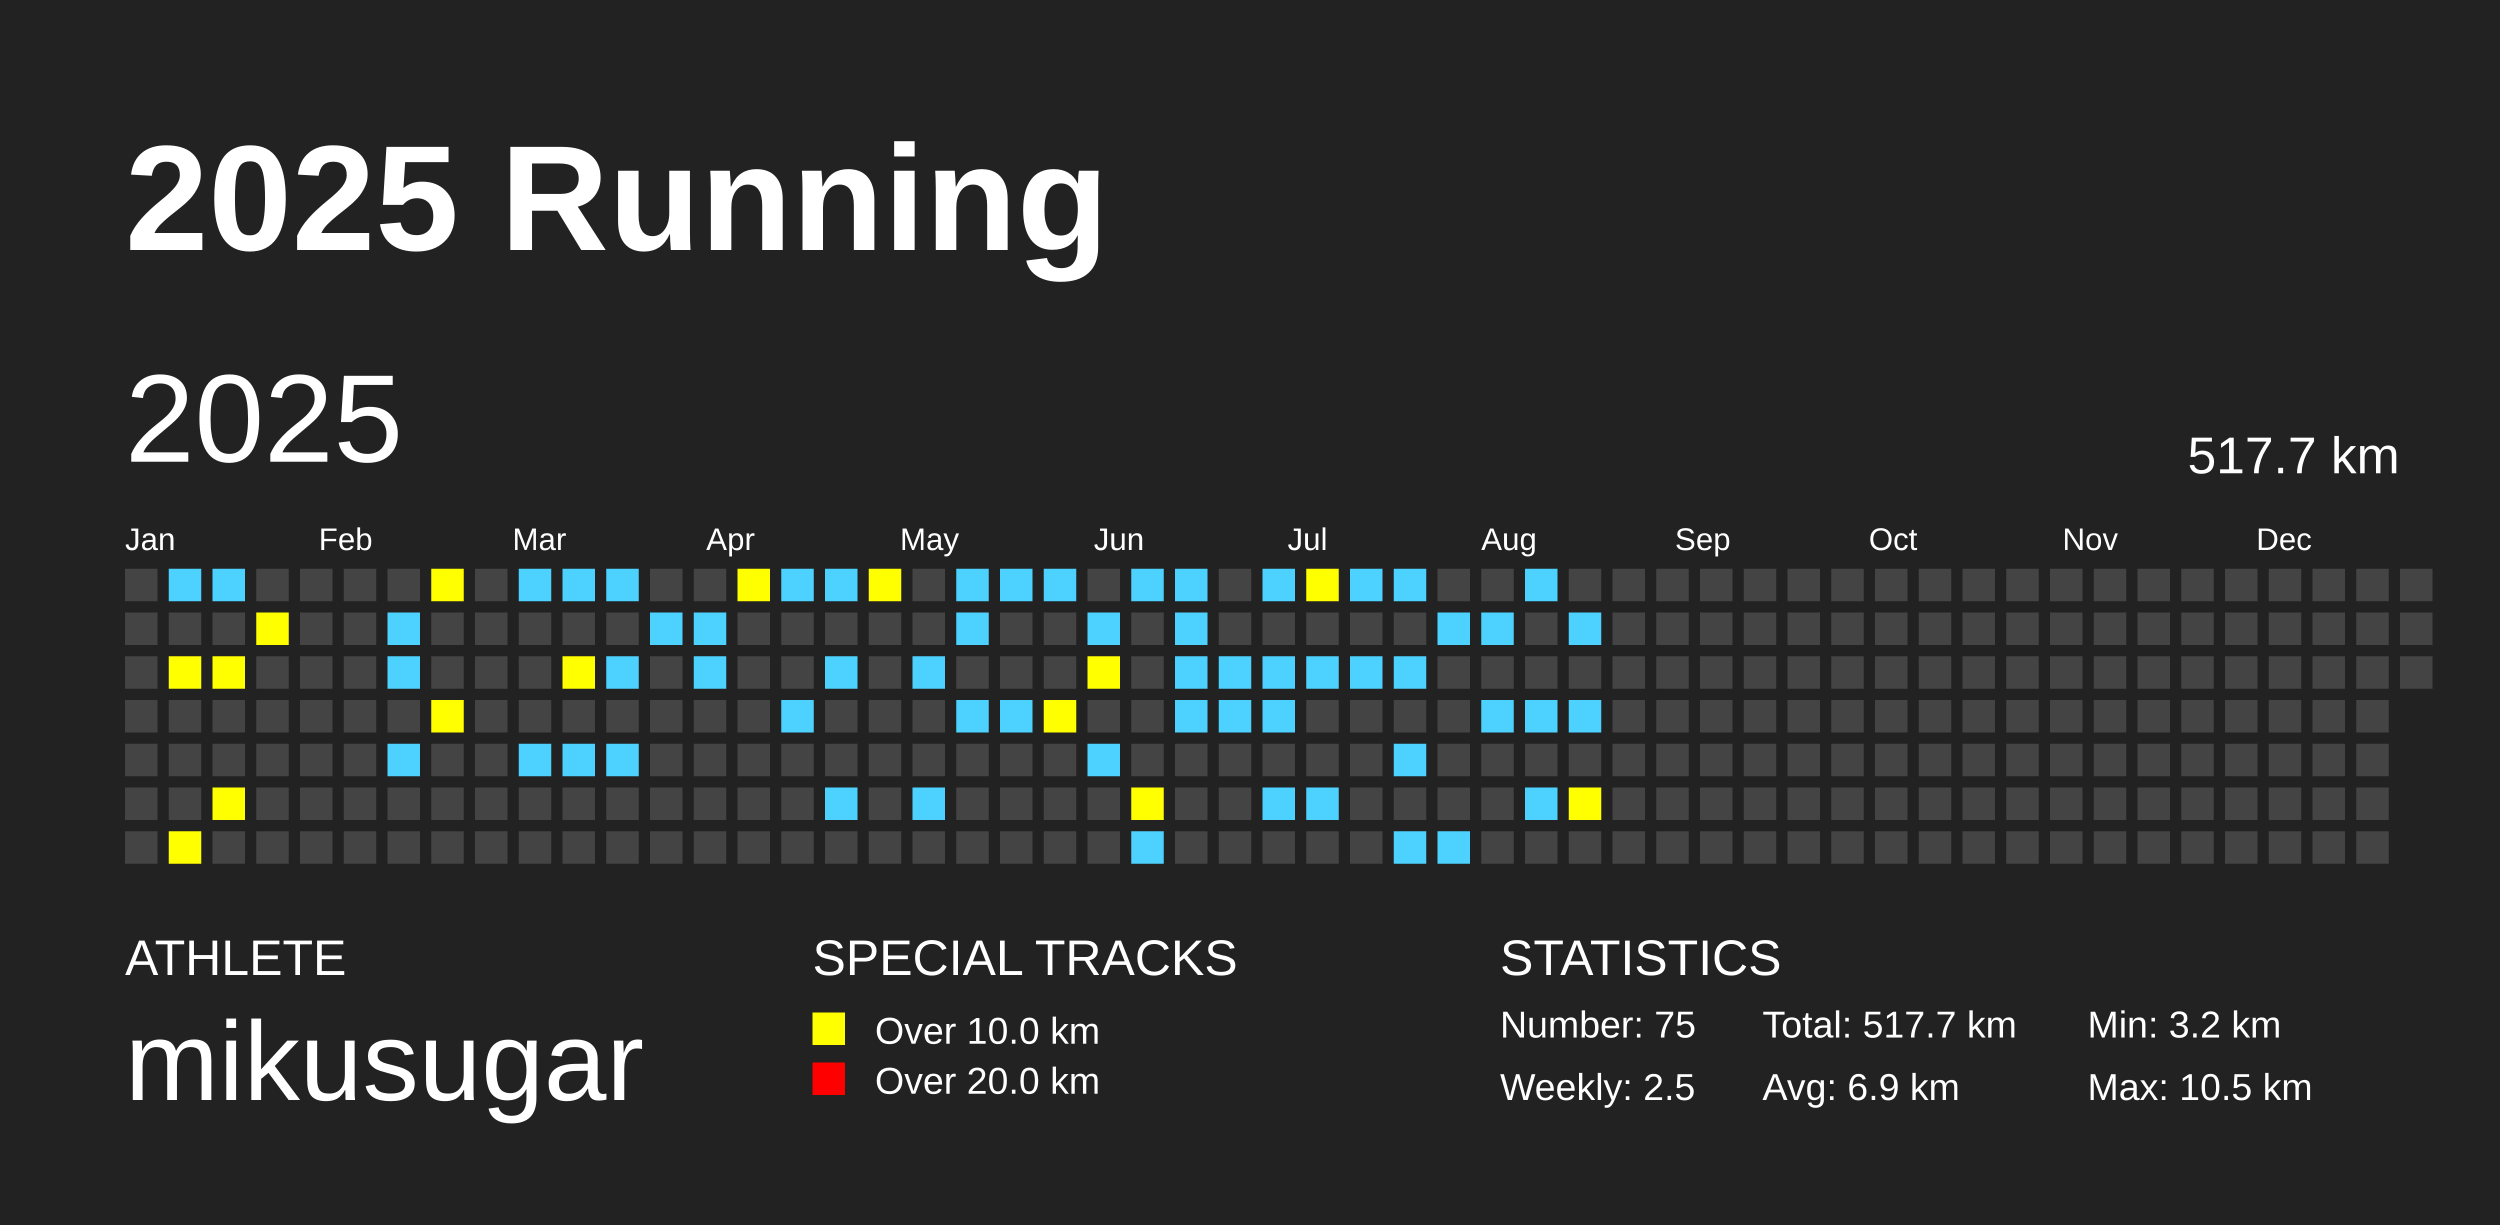
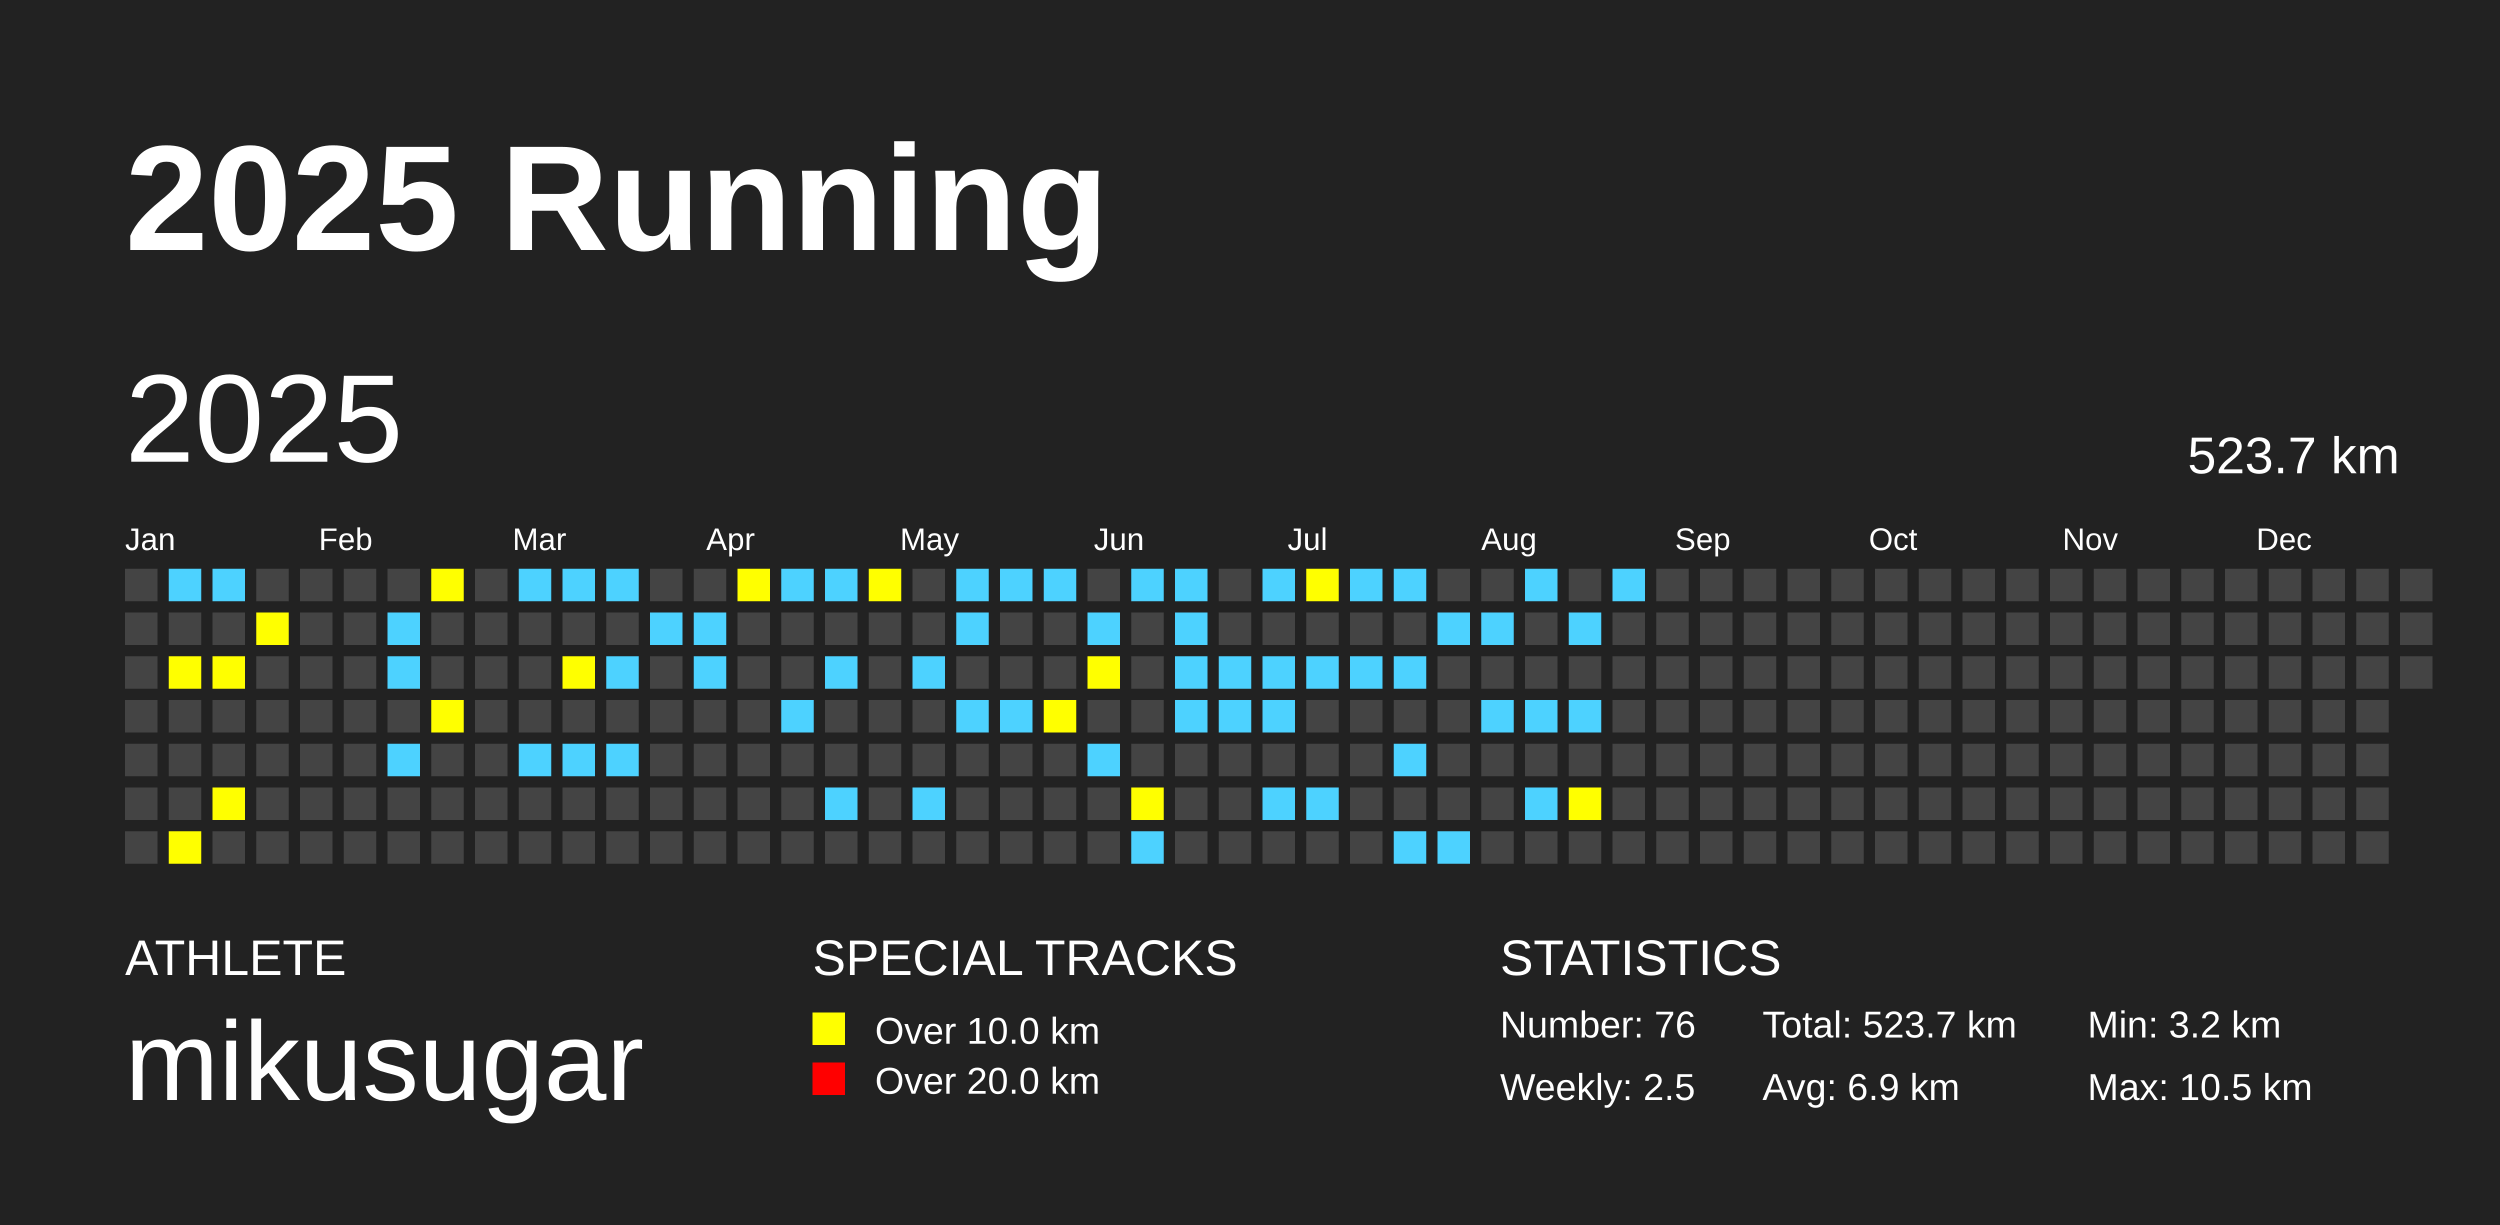
<svg xmlns="http://www.w3.org/2000/svg" baseProfile="full" height="98mm" version="1.1" viewBox="0,0,200,98" width="200mm">
  <defs />
  <rect fill="#222222" height="98" width="200" x="0" y="0" />
  <text fill="#FFFFFF" style="font-size:12px; font-family:Arial; font-weight:bold;" x="10" y="20">2025 Running</text>
  <text fill="#FFFFFF" style="font-size:4px; font-family:Arial" x="10" y="78">ATHLETE</text>
  <text fill="#FFFFFF" style="font-size:9px; font-family:Arial" x="10" y="88">mikusugar</text>
  <text fill="#FFFFFF" style="font-size:4px; font-family:Arial" x="65" y="78">SPECIAL TRACKS</text>
  <rect fill="yellow" height="2.6" width="2.6" x="65" y="81" />
  <text fill="#FFFFFF" style="font-size:3px; font-family:Arial" x="70" y="83.5">Over 10.0 km</text>
  <rect fill="red" height="2.6" width="2.6" x="65" y="85" />
  <text fill="#FFFFFF" style="font-size:3px; font-family:Arial" x="70" y="87.5">Over 20.0 km</text>
  <text fill="#FFFFFF" style="font-size:4px; font-family:Arial" x="120" y="78">STATISTICS</text>
-   <text fill="#FFFFFF" style="font-size:3px; font-family:Arial" x="120" y="83">Number: 75</text>
+   <text fill="#FFFFFF" style="font-size:3px; font-family:Arial" x="120" y="83">Number: 76</text>
  <text fill="#FFFFFF" style="font-size:3px; font-family:Arial" x="120" y="88">Weekly: 2.5</text>
-   <text fill="#FFFFFF" style="font-size:3px; font-family:Arial" x="141" y="83">Total: 517.7 km</text>
+   <text fill="#FFFFFF" style="font-size:3px; font-family:Arial" x="141" y="83">Total: 523.7 km</text>
  <text fill="#FFFFFF" style="font-size:3px; font-family:Arial" x="141" y="88">Avg: 6.9 km</text>
  <text fill="#FFFFFF" style="font-size:3px; font-family:Arial" x="167" y="83">Min: 3.2 km</text>
  <text fill="#FFFFFF" style="font-size:3px; font-family:Arial" x="167" y="88">Max: 10.5 km</text>
  <text dominant-baseline="hanging" fill="#FFFFFF" style="font-size:10.0px; font-family:Arial;" x="10" y="30">2025</text>
-   <text dominant-baseline="hanging" fill="#FFFFFF" style="font-size:4.125px; font-family:Arial;" x="175" y="35">517.7 km</text>
+   <text dominant-baseline="hanging" fill="#FFFFFF" style="font-size:4.125px; font-family:Arial;" x="175" y="35">523.7 km</text>
  <text fill="#FFFFFF" style="font-size:2.5px; font-family:Arial" x="10.0" y="44">Jan</text>
  <text fill="#FFFFFF" style="font-size:2.5px; font-family:Arial" x="25.5" y="44">Feb</text>
  <text fill="#FFFFFF" style="font-size:2.5px; font-family:Arial" x="41.0" y="44">Mar</text>
  <text fill="#FFFFFF" style="font-size:2.5px; font-family:Arial" x="56.5" y="44">Apr</text>
  <text fill="#FFFFFF" style="font-size:2.5px; font-family:Arial" x="72.0" y="44">May</text>
  <text fill="#FFFFFF" style="font-size:2.5px; font-family:Arial" x="87.5" y="44">Jun</text>
  <text fill="#FFFFFF" style="font-size:2.5px; font-family:Arial" x="103.0" y="44">Jul</text>
  <text fill="#FFFFFF" style="font-size:2.5px; font-family:Arial" x="118.5" y="44">Aug</text>
  <text fill="#FFFFFF" style="font-size:2.5px; font-family:Arial" x="134.0" y="44">Sep</text>
  <text fill="#FFFFFF" style="font-size:2.5px; font-family:Arial" x="149.5" y="44">Oct</text>
  <text fill="#FFFFFF" style="font-size:2.5px; font-family:Arial" x="165.0" y="44">Nov</text>
  <text fill="#FFFFFF" style="font-size:2.5px; font-family:Arial" x="180.5" y="44">Dec</text>
  <rect fill="#444444" height="2.6" width="2.6" x="10.0" y="45.5" />
  <rect fill="#444444" height="2.6" width="2.6" x="10.0" y="49.0" />
  <rect fill="#444444" height="2.6" width="2.6" x="10.0" y="52.5" />
  <rect fill="#444444" height="2.6" width="2.6" x="10.0" y="56.0" />
  <rect fill="#444444" height="2.6" width="2.6" x="10.0" y="59.5" />
  <rect fill="#444444" height="2.6" width="2.6" x="10.0" y="63.0" />
  <rect fill="#444444" height="2.6" width="2.6" x="10.0" y="66.5" />
  <rect fill="#4DD2FF" height="2.6" width="2.6" x="13.5" y="45.5" />
  <rect fill="#444444" height="2.6" width="2.6" x="13.5" y="49.0" />
  <rect fill="yellow" height="2.6" width="2.6" x="13.5" y="52.5" />
  <rect fill="#444444" height="2.6" width="2.6" x="13.5" y="56.0" />
  <rect fill="#444444" height="2.6" width="2.6" x="13.5" y="59.5" />
  <rect fill="#444444" height="2.6" width="2.6" x="13.5" y="63.0" />
  <rect fill="yellow" height="2.6" width="2.6" x="13.5" y="66.5" />
  <rect fill="#4DD2FF" height="2.6" width="2.6" x="17.0" y="45.5" />
  <rect fill="#444444" height="2.6" width="2.6" x="17.0" y="49.0" />
  <rect fill="yellow" height="2.6" width="2.6" x="17.0" y="52.5" />
  <rect fill="#444444" height="2.6" width="2.6" x="17.0" y="56.0" />
  <rect fill="#444444" height="2.6" width="2.6" x="17.0" y="59.5" />
  <rect fill="yellow" height="2.6" width="2.6" x="17.0" y="63.0" />
  <rect fill="#444444" height="2.6" width="2.6" x="17.0" y="66.5" />
  <rect fill="#444444" height="2.6" width="2.6" x="20.5" y="45.5" />
  <rect fill="yellow" height="2.6" width="2.6" x="20.5" y="49.0" />
  <rect fill="#444444" height="2.6" width="2.6" x="20.5" y="52.5" />
  <rect fill="#444444" height="2.6" width="2.6" x="20.5" y="56.0" />
  <rect fill="#444444" height="2.6" width="2.6" x="20.5" y="59.5" />
  <rect fill="#444444" height="2.6" width="2.6" x="20.5" y="63.0" />
  <rect fill="#444444" height="2.6" width="2.6" x="20.5" y="66.5" />
  <rect fill="#444444" height="2.6" width="2.6" x="24.0" y="45.5" />
  <rect fill="#444444" height="2.6" width="2.6" x="24.0" y="49.0" />
  <rect fill="#444444" height="2.6" width="2.6" x="24.0" y="52.5" />
  <rect fill="#444444" height="2.6" width="2.6" x="24.0" y="56.0" />
  <rect fill="#444444" height="2.6" width="2.6" x="24.0" y="59.5" />
  <rect fill="#444444" height="2.6" width="2.6" x="24.0" y="63.0" />
  <rect fill="#444444" height="2.6" width="2.6" x="24.0" y="66.5" />
  <rect fill="#444444" height="2.6" width="2.6" x="27.5" y="45.5" />
  <rect fill="#444444" height="2.6" width="2.6" x="27.5" y="49.0" />
  <rect fill="#444444" height="2.6" width="2.6" x="27.5" y="52.5" />
  <rect fill="#444444" height="2.6" width="2.6" x="27.5" y="56.0" />
  <rect fill="#444444" height="2.6" width="2.6" x="27.5" y="59.5" />
  <rect fill="#444444" height="2.6" width="2.6" x="27.5" y="63.0" />
  <rect fill="#444444" height="2.6" width="2.6" x="27.5" y="66.5" />
  <rect fill="#444444" height="2.6" width="2.6" x="31.0" y="45.5" />
  <rect fill="#4DD2FF" height="2.6" width="2.6" x="31.0" y="49.0" />
  <rect fill="#4DD2FF" height="2.6" width="2.6" x="31.0" y="52.5" />
  <rect fill="#444444" height="2.6" width="2.6" x="31.0" y="56.0" />
  <rect fill="#4DD2FF" height="2.6" width="2.6" x="31.0" y="59.5" />
  <rect fill="#444444" height="2.6" width="2.6" x="31.0" y="63.0" />
  <rect fill="#444444" height="2.6" width="2.6" x="31.0" y="66.5" />
  <rect fill="yellow" height="2.6" width="2.6" x="34.5" y="45.5" />
  <rect fill="#444444" height="2.6" width="2.6" x="34.5" y="49.0" />
  <rect fill="#444444" height="2.6" width="2.6" x="34.5" y="52.5" />
  <rect fill="yellow" height="2.6" width="2.6" x="34.5" y="56.0" />
  <rect fill="#444444" height="2.6" width="2.6" x="34.5" y="59.5" />
  <rect fill="#444444" height="2.6" width="2.6" x="34.5" y="63.0" />
  <rect fill="#444444" height="2.6" width="2.6" x="34.5" y="66.5" />
  <rect fill="#444444" height="2.6" width="2.6" x="38.0" y="45.5" />
  <rect fill="#444444" height="2.6" width="2.6" x="38.0" y="49.0" />
  <rect fill="#444444" height="2.6" width="2.6" x="38.0" y="52.5" />
  <rect fill="#444444" height="2.6" width="2.6" x="38.0" y="56.0" />
  <rect fill="#444444" height="2.6" width="2.6" x="38.0" y="59.5" />
  <rect fill="#444444" height="2.6" width="2.6" x="38.0" y="63.0" />
  <rect fill="#444444" height="2.6" width="2.6" x="38.0" y="66.5" />
  <rect fill="#4DD2FF" height="2.6" width="2.6" x="41.5" y="45.5" />
  <rect fill="#444444" height="2.6" width="2.6" x="41.5" y="49.0" />
  <rect fill="#444444" height="2.6" width="2.6" x="41.5" y="52.5" />
  <rect fill="#444444" height="2.6" width="2.6" x="41.5" y="56.0" />
  <rect fill="#4DD2FF" height="2.6" width="2.6" x="41.5" y="59.5" />
  <rect fill="#444444" height="2.6" width="2.6" x="41.5" y="63.0" />
  <rect fill="#444444" height="2.6" width="2.6" x="41.5" y="66.5" />
  <rect fill="#4DD2FF" height="2.6" width="2.6" x="45.0" y="45.5" />
  <rect fill="#444444" height="2.6" width="2.6" x="45.0" y="49.0" />
  <rect fill="yellow" height="2.6" width="2.6" x="45.0" y="52.5" />
  <rect fill="#444444" height="2.6" width="2.6" x="45.0" y="56.0" />
  <rect fill="#4DD2FF" height="2.6" width="2.6" x="45.0" y="59.5" />
  <rect fill="#444444" height="2.6" width="2.6" x="45.0" y="63.0" />
  <rect fill="#444444" height="2.6" width="2.6" x="45.0" y="66.5" />
  <rect fill="#4DD2FF" height="2.6" width="2.6" x="48.5" y="45.5" />
  <rect fill="#444444" height="2.6" width="2.6" x="48.5" y="49.0" />
  <rect fill="#4DD2FF" height="2.6" width="2.6" x="48.5" y="52.5" />
  <rect fill="#444444" height="2.6" width="2.6" x="48.5" y="56.0" />
  <rect fill="#4DD2FF" height="2.6" width="2.6" x="48.5" y="59.5" />
  <rect fill="#444444" height="2.6" width="2.6" x="48.5" y="63.0" />
  <rect fill="#444444" height="2.6" width="2.6" x="48.5" y="66.5" />
  <rect fill="#444444" height="2.6" width="2.6" x="52.0" y="45.5" />
  <rect fill="#4DD2FF" height="2.6" width="2.6" x="52.0" y="49.0" />
  <rect fill="#444444" height="2.6" width="2.6" x="52.0" y="52.5" />
  <rect fill="#444444" height="2.6" width="2.6" x="52.0" y="56.0" />
  <rect fill="#444444" height="2.6" width="2.6" x="52.0" y="59.5" />
  <rect fill="#444444" height="2.6" width="2.6" x="52.0" y="63.0" />
  <rect fill="#444444" height="2.6" width="2.6" x="52.0" y="66.5" />
  <rect fill="#444444" height="2.6" width="2.6" x="55.5" y="45.5" />
  <rect fill="#4DD2FF" height="2.6" width="2.6" x="55.5" y="49.0" />
  <rect fill="#4DD2FF" height="2.6" width="2.6" x="55.5" y="52.5" />
  <rect fill="#444444" height="2.6" width="2.6" x="55.5" y="56.0" />
  <rect fill="#444444" height="2.6" width="2.6" x="55.5" y="59.5" />
  <rect fill="#444444" height="2.6" width="2.6" x="55.5" y="63.0" />
  <rect fill="#444444" height="2.6" width="2.6" x="55.5" y="66.5" />
  <rect fill="yellow" height="2.6" width="2.6" x="59.0" y="45.5" />
  <rect fill="#444444" height="2.6" width="2.6" x="59.0" y="49.0" />
  <rect fill="#444444" height="2.6" width="2.6" x="59.0" y="52.5" />
  <rect fill="#444444" height="2.6" width="2.6" x="59.0" y="56.0" />
  <rect fill="#444444" height="2.6" width="2.6" x="59.0" y="59.5" />
  <rect fill="#444444" height="2.6" width="2.6" x="59.0" y="63.0" />
  <rect fill="#444444" height="2.6" width="2.6" x="59.0" y="66.5" />
  <rect fill="#4DD2FF" height="2.6" width="2.6" x="62.5" y="45.5" />
  <rect fill="#444444" height="2.6" width="2.6" x="62.5" y="49.0" />
  <rect fill="#444444" height="2.6" width="2.6" x="62.5" y="52.5" />
  <rect fill="#4DD2FF" height="2.6" width="2.6" x="62.5" y="56.0" />
  <rect fill="#444444" height="2.6" width="2.6" x="62.5" y="59.5" />
  <rect fill="#444444" height="2.6" width="2.6" x="62.5" y="63.0" />
  <rect fill="#444444" height="2.6" width="2.6" x="62.5" y="66.5" />
  <rect fill="#4DD2FF" height="2.6" width="2.6" x="66.0" y="45.5" />
  <rect fill="#444444" height="2.6" width="2.6" x="66.0" y="49.0" />
  <rect fill="#4DD2FF" height="2.6" width="2.6" x="66.0" y="52.5" />
  <rect fill="#444444" height="2.6" width="2.6" x="66.0" y="56.0" />
  <rect fill="#444444" height="2.6" width="2.6" x="66.0" y="59.5" />
  <rect fill="#4DD2FF" height="2.6" width="2.6" x="66.0" y="63.0" />
  <rect fill="#444444" height="2.6" width="2.6" x="66.0" y="66.5" />
  <rect fill="yellow" height="2.6" width="2.6" x="69.5" y="45.5" />
  <rect fill="#444444" height="2.6" width="2.6" x="69.5" y="49.0" />
  <rect fill="#444444" height="2.6" width="2.6" x="69.5" y="52.5" />
  <rect fill="#444444" height="2.6" width="2.6" x="69.5" y="56.0" />
  <rect fill="#444444" height="2.6" width="2.6" x="69.5" y="59.5" />
  <rect fill="#444444" height="2.6" width="2.6" x="69.5" y="63.0" />
  <rect fill="#444444" height="2.6" width="2.6" x="69.5" y="66.5" />
  <rect fill="#444444" height="2.6" width="2.6" x="73.0" y="45.5" />
  <rect fill="#444444" height="2.6" width="2.6" x="73.0" y="49.0" />
  <rect fill="#4DD2FF" height="2.6" width="2.6" x="73.0" y="52.5" />
  <rect fill="#444444" height="2.6" width="2.6" x="73.0" y="56.0" />
  <rect fill="#444444" height="2.6" width="2.6" x="73.0" y="59.5" />
  <rect fill="#4DD2FF" height="2.6" width="2.6" x="73.0" y="63.0" />
  <rect fill="#444444" height="2.6" width="2.6" x="73.0" y="66.5" />
  <rect fill="#4DD2FF" height="2.6" width="2.6" x="76.5" y="45.5" />
  <rect fill="#4DD2FF" height="2.6" width="2.6" x="76.5" y="49.0" />
  <rect fill="#444444" height="2.6" width="2.6" x="76.5" y="52.5" />
  <rect fill="#4DD2FF" height="2.6" width="2.6" x="76.5" y="56.0" />
  <rect fill="#444444" height="2.6" width="2.6" x="76.5" y="59.5" />
  <rect fill="#444444" height="2.6" width="2.6" x="76.5" y="63.0" />
  <rect fill="#444444" height="2.6" width="2.6" x="76.5" y="66.5" />
  <rect fill="#4DD2FF" height="2.6" width="2.6" x="80.0" y="45.5" />
  <rect fill="#444444" height="2.6" width="2.6" x="80.0" y="49.0" />
  <rect fill="#444444" height="2.6" width="2.6" x="80.0" y="52.5" />
  <rect fill="#4DD2FF" height="2.6" width="2.6" x="80.0" y="56.0" />
  <rect fill="#444444" height="2.6" width="2.6" x="80.0" y="59.5" />
  <rect fill="#444444" height="2.6" width="2.6" x="80.0" y="63.0" />
  <rect fill="#444444" height="2.6" width="2.6" x="80.0" y="66.5" />
  <rect fill="#4DD2FF" height="2.6" width="2.6" x="83.5" y="45.5" />
  <rect fill="#444444" height="2.6" width="2.6" x="83.5" y="49.0" />
  <rect fill="#444444" height="2.6" width="2.6" x="83.5" y="52.5" />
  <rect fill="yellow" height="2.6" width="2.6" x="83.5" y="56.0" />
  <rect fill="#444444" height="2.6" width="2.6" x="83.5" y="59.5" />
  <rect fill="#444444" height="2.6" width="2.6" x="83.5" y="63.0" />
  <rect fill="#444444" height="2.6" width="2.6" x="83.5" y="66.5" />
  <rect fill="#444444" height="2.6" width="2.6" x="87.0" y="45.5" />
  <rect fill="#4DD2FF" height="2.6" width="2.6" x="87.0" y="49.0" />
  <rect fill="yellow" height="2.6" width="2.6" x="87.0" y="52.5" />
  <rect fill="#444444" height="2.6" width="2.6" x="87.0" y="56.0" />
  <rect fill="#4DD2FF" height="2.6" width="2.6" x="87.0" y="59.5" />
  <rect fill="#444444" height="2.6" width="2.6" x="87.0" y="63.0" />
  <rect fill="#444444" height="2.6" width="2.6" x="87.0" y="66.5" />
  <rect fill="#4DD2FF" height="2.6" width="2.6" x="90.5" y="45.5" />
  <rect fill="#444444" height="2.6" width="2.6" x="90.5" y="49.0" />
  <rect fill="#444444" height="2.6" width="2.6" x="90.5" y="52.5" />
  <rect fill="#444444" height="2.6" width="2.6" x="90.5" y="56.0" />
  <rect fill="#444444" height="2.6" width="2.6" x="90.5" y="59.5" />
  <rect fill="yellow" height="2.6" width="2.6" x="90.5" y="63.0" />
  <rect fill="#4DD2FF" height="2.6" width="2.6" x="90.5" y="66.5" />
  <rect fill="#4DD2FF" height="2.6" width="2.6" x="94.0" y="45.5" />
  <rect fill="#4DD2FF" height="2.6" width="2.6" x="94.0" y="49.0" />
  <rect fill="#4DD2FF" height="2.6" width="2.6" x="94.0" y="52.5" />
  <rect fill="#4DD2FF" height="2.6" width="2.6" x="94.0" y="56.0" />
  <rect fill="#444444" height="2.6" width="2.6" x="94.0" y="59.5" />
  <rect fill="#444444" height="2.6" width="2.6" x="94.0" y="63.0" />
  <rect fill="#444444" height="2.6" width="2.6" x="94.0" y="66.5" />
  <rect fill="#444444" height="2.6" width="2.6" x="97.5" y="45.5" />
  <rect fill="#444444" height="2.6" width="2.6" x="97.5" y="49.0" />
  <rect fill="#4DD2FF" height="2.6" width="2.6" x="97.5" y="52.5" />
  <rect fill="#4DD2FF" height="2.6" width="2.6" x="97.5" y="56.0" />
  <rect fill="#444444" height="2.6" width="2.6" x="97.5" y="59.5" />
  <rect fill="#444444" height="2.6" width="2.6" x="97.5" y="63.0" />
  <rect fill="#444444" height="2.6" width="2.6" x="97.5" y="66.5" />
  <rect fill="#4DD2FF" height="2.6" width="2.6" x="101.0" y="45.5" />
  <rect fill="#444444" height="2.6" width="2.6" x="101.0" y="49.0" />
  <rect fill="#4DD2FF" height="2.6" width="2.6" x="101.0" y="52.5" />
  <rect fill="#4DD2FF" height="2.6" width="2.6" x="101.0" y="56.0" />
  <rect fill="#444444" height="2.6" width="2.6" x="101.0" y="59.5" />
  <rect fill="#4DD2FF" height="2.6" width="2.6" x="101.0" y="63.0" />
  <rect fill="#444444" height="2.6" width="2.6" x="101.0" y="66.5" />
  <rect fill="yellow" height="2.6" width="2.6" x="104.5" y="45.5" />
  <rect fill="#444444" height="2.6" width="2.6" x="104.5" y="49.0" />
  <rect fill="#4DD2FF" height="2.6" width="2.6" x="104.5" y="52.5" />
  <rect fill="#444444" height="2.6" width="2.6" x="104.5" y="56.0" />
  <rect fill="#444444" height="2.6" width="2.6" x="104.5" y="59.5" />
  <rect fill="#4DD2FF" height="2.6" width="2.6" x="104.5" y="63.0" />
  <rect fill="#444444" height="2.6" width="2.6" x="104.5" y="66.5" />
  <rect fill="#4DD2FF" height="2.6" width="2.6" x="108.0" y="45.5" />
  <rect fill="#444444" height="2.6" width="2.6" x="108.0" y="49.0" />
  <rect fill="#4DD2FF" height="2.6" width="2.6" x="108.0" y="52.5" />
  <rect fill="#444444" height="2.6" width="2.6" x="108.0" y="56.0" />
  <rect fill="#444444" height="2.6" width="2.6" x="108.0" y="59.5" />
  <rect fill="#444444" height="2.6" width="2.6" x="108.0" y="63.0" />
  <rect fill="#444444" height="2.6" width="2.6" x="108.0" y="66.5" />
  <rect fill="#4DD2FF" height="2.6" width="2.6" x="111.5" y="45.5" />
  <rect fill="#444444" height="2.6" width="2.6" x="111.5" y="49.0" />
  <rect fill="#4DD2FF" height="2.6" width="2.6" x="111.5" y="52.5" />
  <rect fill="#444444" height="2.6" width="2.6" x="111.5" y="56.0" />
  <rect fill="#4DD2FF" height="2.6" width="2.6" x="111.5" y="59.5" />
  <rect fill="#444444" height="2.6" width="2.6" x="111.5" y="63.0" />
  <rect fill="#4DD2FF" height="2.6" width="2.6" x="111.5" y="66.5" />
  <rect fill="#444444" height="2.6" width="2.6" x="115.0" y="45.5" />
  <rect fill="#4DD2FF" height="2.6" width="2.6" x="115.0" y="49.0" />
  <rect fill="#444444" height="2.6" width="2.6" x="115.0" y="52.5" />
  <rect fill="#444444" height="2.6" width="2.6" x="115.0" y="56.0" />
  <rect fill="#444444" height="2.6" width="2.6" x="115.0" y="59.5" />
  <rect fill="#444444" height="2.6" width="2.6" x="115.0" y="63.0" />
  <rect fill="#4DD2FF" height="2.6" width="2.6" x="115.0" y="66.5" />
  <rect fill="#444444" height="2.6" width="2.6" x="118.5" y="45.5" />
  <rect fill="#4DD2FF" height="2.6" width="2.6" x="118.5" y="49.0" />
  <rect fill="#444444" height="2.6" width="2.6" x="118.5" y="52.5" />
  <rect fill="#4DD2FF" height="2.6" width="2.6" x="118.5" y="56.0" />
  <rect fill="#444444" height="2.6" width="2.6" x="118.5" y="59.5" />
  <rect fill="#444444" height="2.6" width="2.6" x="118.5" y="63.0" />
  <rect fill="#444444" height="2.6" width="2.6" x="118.5" y="66.5" />
  <rect fill="#4DD2FF" height="2.6" width="2.6" x="122.0" y="45.5" />
  <rect fill="#444444" height="2.6" width="2.6" x="122.0" y="49.0" />
  <rect fill="#444444" height="2.6" width="2.6" x="122.0" y="52.5" />
  <rect fill="#4DD2FF" height="2.6" width="2.6" x="122.0" y="56.0" />
  <rect fill="#444444" height="2.6" width="2.6" x="122.0" y="59.5" />
  <rect fill="#4DD2FF" height="2.6" width="2.6" x="122.0" y="63.0" />
  <rect fill="#444444" height="2.6" width="2.6" x="122.0" y="66.5" />
  <rect fill="#444444" height="2.6" width="2.6" x="125.5" y="45.5" />
  <rect fill="#4DD2FF" height="2.6" width="2.6" x="125.5" y="49.0" />
  <rect fill="#444444" height="2.6" width="2.6" x="125.5" y="52.5" />
  <rect fill="#4DD2FF" height="2.6" width="2.6" x="125.5" y="56.0" />
  <rect fill="#444444" height="2.6" width="2.6" x="125.5" y="59.5" />
  <rect fill="yellow" height="2.6" width="2.6" x="125.5" y="63.0" />
  <rect fill="#444444" height="2.6" width="2.6" x="125.5" y="66.5" />
-   <rect fill="#444444" height="2.6" width="2.6" x="129.0" y="45.5" />
+   <rect fill="#4DD2FF" height="2.6" width="2.6" x="129.0" y="45.5" />
  <rect fill="#444444" height="2.6" width="2.6" x="129.0" y="49.0" />
  <rect fill="#444444" height="2.6" width="2.6" x="129.0" y="52.5" />
  <rect fill="#444444" height="2.6" width="2.6" x="129.0" y="56.0" />
  <rect fill="#444444" height="2.6" width="2.6" x="129.0" y="59.5" />
  <rect fill="#444444" height="2.6" width="2.6" x="129.0" y="63.0" />
  <rect fill="#444444" height="2.6" width="2.6" x="129.0" y="66.5" />
  <rect fill="#444444" height="2.6" width="2.6" x="132.5" y="45.5" />
  <rect fill="#444444" height="2.6" width="2.6" x="132.5" y="49.0" />
  <rect fill="#444444" height="2.6" width="2.6" x="132.5" y="52.5" />
  <rect fill="#444444" height="2.6" width="2.6" x="132.5" y="56.0" />
  <rect fill="#444444" height="2.6" width="2.6" x="132.5" y="59.5" />
  <rect fill="#444444" height="2.6" width="2.6" x="132.5" y="63.0" />
  <rect fill="#444444" height="2.6" width="2.6" x="132.5" y="66.5" />
  <rect fill="#444444" height="2.6" width="2.6" x="136.0" y="45.5" />
  <rect fill="#444444" height="2.6" width="2.6" x="136.0" y="49.0" />
  <rect fill="#444444" height="2.6" width="2.6" x="136.0" y="52.5" />
  <rect fill="#444444" height="2.6" width="2.6" x="136.0" y="56.0" />
  <rect fill="#444444" height="2.6" width="2.6" x="136.0" y="59.5" />
  <rect fill="#444444" height="2.6" width="2.6" x="136.0" y="63.0" />
  <rect fill="#444444" height="2.6" width="2.6" x="136.0" y="66.5" />
  <rect fill="#444444" height="2.6" width="2.6" x="139.5" y="45.5" />
  <rect fill="#444444" height="2.6" width="2.6" x="139.5" y="49.0" />
  <rect fill="#444444" height="2.6" width="2.6" x="139.5" y="52.5" />
  <rect fill="#444444" height="2.6" width="2.6" x="139.5" y="56.0" />
  <rect fill="#444444" height="2.6" width="2.6" x="139.5" y="59.5" />
  <rect fill="#444444" height="2.6" width="2.6" x="139.5" y="63.0" />
  <rect fill="#444444" height="2.6" width="2.6" x="139.5" y="66.5" />
  <rect fill="#444444" height="2.6" width="2.6" x="143.0" y="45.5" />
  <rect fill="#444444" height="2.6" width="2.6" x="143.0" y="49.0" />
  <rect fill="#444444" height="2.6" width="2.6" x="143.0" y="52.5" />
  <rect fill="#444444" height="2.6" width="2.6" x="143.0" y="56.0" />
  <rect fill="#444444" height="2.6" width="2.6" x="143.0" y="59.5" />
  <rect fill="#444444" height="2.6" width="2.6" x="143.0" y="63.0" />
  <rect fill="#444444" height="2.6" width="2.6" x="143.0" y="66.5" />
  <rect fill="#444444" height="2.6" width="2.6" x="146.5" y="45.5" />
  <rect fill="#444444" height="2.6" width="2.6" x="146.5" y="49.0" />
  <rect fill="#444444" height="2.6" width="2.6" x="146.5" y="52.5" />
  <rect fill="#444444" height="2.6" width="2.6" x="146.5" y="56.0" />
  <rect fill="#444444" height="2.6" width="2.6" x="146.5" y="59.5" />
  <rect fill="#444444" height="2.6" width="2.6" x="146.5" y="63.0" />
  <rect fill="#444444" height="2.6" width="2.6" x="146.5" y="66.5" />
  <rect fill="#444444" height="2.6" width="2.6" x="150.0" y="45.5" />
  <rect fill="#444444" height="2.6" width="2.6" x="150.0" y="49.0" />
  <rect fill="#444444" height="2.6" width="2.6" x="150.0" y="52.5" />
  <rect fill="#444444" height="2.6" width="2.6" x="150.0" y="56.0" />
  <rect fill="#444444" height="2.6" width="2.6" x="150.0" y="59.5" />
  <rect fill="#444444" height="2.6" width="2.6" x="150.0" y="63.0" />
  <rect fill="#444444" height="2.6" width="2.6" x="150.0" y="66.5" />
  <rect fill="#444444" height="2.6" width="2.6" x="153.5" y="45.5" />
  <rect fill="#444444" height="2.6" width="2.6" x="153.5" y="49.0" />
  <rect fill="#444444" height="2.6" width="2.6" x="153.5" y="52.5" />
  <rect fill="#444444" height="2.6" width="2.6" x="153.5" y="56.0" />
  <rect fill="#444444" height="2.6" width="2.6" x="153.5" y="59.5" />
  <rect fill="#444444" height="2.6" width="2.6" x="153.5" y="63.0" />
  <rect fill="#444444" height="2.6" width="2.6" x="153.5" y="66.5" />
  <rect fill="#444444" height="2.6" width="2.6" x="157.0" y="45.5" />
  <rect fill="#444444" height="2.6" width="2.6" x="157.0" y="49.0" />
  <rect fill="#444444" height="2.6" width="2.6" x="157.0" y="52.5" />
  <rect fill="#444444" height="2.6" width="2.6" x="157.0" y="56.0" />
  <rect fill="#444444" height="2.6" width="2.6" x="157.0" y="59.5" />
  <rect fill="#444444" height="2.6" width="2.6" x="157.0" y="63.0" />
  <rect fill="#444444" height="2.6" width="2.6" x="157.0" y="66.5" />
  <rect fill="#444444" height="2.6" width="2.6" x="160.5" y="45.5" />
  <rect fill="#444444" height="2.6" width="2.6" x="160.5" y="49.0" />
  <rect fill="#444444" height="2.6" width="2.6" x="160.5" y="52.5" />
  <rect fill="#444444" height="2.6" width="2.6" x="160.5" y="56.0" />
  <rect fill="#444444" height="2.6" width="2.6" x="160.5" y="59.5" />
  <rect fill="#444444" height="2.6" width="2.6" x="160.5" y="63.0" />
  <rect fill="#444444" height="2.6" width="2.6" x="160.5" y="66.5" />
  <rect fill="#444444" height="2.6" width="2.6" x="164.0" y="45.5" />
  <rect fill="#444444" height="2.6" width="2.6" x="164.0" y="49.0" />
  <rect fill="#444444" height="2.6" width="2.6" x="164.0" y="52.5" />
  <rect fill="#444444" height="2.6" width="2.6" x="164.0" y="56.0" />
  <rect fill="#444444" height="2.6" width="2.6" x="164.0" y="59.5" />
  <rect fill="#444444" height="2.6" width="2.6" x="164.0" y="63.0" />
  <rect fill="#444444" height="2.6" width="2.6" x="164.0" y="66.5" />
  <rect fill="#444444" height="2.6" width="2.6" x="167.5" y="45.5" />
  <rect fill="#444444" height="2.6" width="2.6" x="167.5" y="49.0" />
  <rect fill="#444444" height="2.6" width="2.6" x="167.5" y="52.5" />
  <rect fill="#444444" height="2.6" width="2.6" x="167.5" y="56.0" />
  <rect fill="#444444" height="2.6" width="2.6" x="167.5" y="59.5" />
  <rect fill="#444444" height="2.6" width="2.6" x="167.5" y="63.0" />
  <rect fill="#444444" height="2.6" width="2.6" x="167.5" y="66.5" />
  <rect fill="#444444" height="2.6" width="2.6" x="171.0" y="45.5" />
  <rect fill="#444444" height="2.6" width="2.6" x="171.0" y="49.0" />
  <rect fill="#444444" height="2.6" width="2.6" x="171.0" y="52.5" />
  <rect fill="#444444" height="2.6" width="2.6" x="171.0" y="56.0" />
  <rect fill="#444444" height="2.6" width="2.6" x="171.0" y="59.5" />
  <rect fill="#444444" height="2.6" width="2.6" x="171.0" y="63.0" />
  <rect fill="#444444" height="2.6" width="2.6" x="171.0" y="66.5" />
  <rect fill="#444444" height="2.6" width="2.6" x="174.5" y="45.5" />
  <rect fill="#444444" height="2.6" width="2.6" x="174.5" y="49.0" />
  <rect fill="#444444" height="2.6" width="2.6" x="174.5" y="52.5" />
  <rect fill="#444444" height="2.6" width="2.6" x="174.5" y="56.0" />
  <rect fill="#444444" height="2.6" width="2.6" x="174.5" y="59.5" />
  <rect fill="#444444" height="2.6" width="2.6" x="174.5" y="63.0" />
  <rect fill="#444444" height="2.6" width="2.6" x="174.5" y="66.5" />
  <rect fill="#444444" height="2.6" width="2.6" x="178.0" y="45.5" />
  <rect fill="#444444" height="2.6" width="2.6" x="178.0" y="49.0" />
  <rect fill="#444444" height="2.6" width="2.6" x="178.0" y="52.5" />
  <rect fill="#444444" height="2.6" width="2.6" x="178.0" y="56.0" />
  <rect fill="#444444" height="2.6" width="2.6" x="178.0" y="59.5" />
  <rect fill="#444444" height="2.6" width="2.6" x="178.0" y="63.0" />
  <rect fill="#444444" height="2.6" width="2.6" x="178.0" y="66.5" />
  <rect fill="#444444" height="2.6" width="2.6" x="181.5" y="45.5" />
  <rect fill="#444444" height="2.6" width="2.6" x="181.5" y="49.0" />
  <rect fill="#444444" height="2.6" width="2.6" x="181.5" y="52.5" />
  <rect fill="#444444" height="2.6" width="2.6" x="181.5" y="56.0" />
  <rect fill="#444444" height="2.6" width="2.6" x="181.5" y="59.5" />
  <rect fill="#444444" height="2.6" width="2.6" x="181.5" y="63.0" />
  <rect fill="#444444" height="2.6" width="2.6" x="181.5" y="66.5" />
  <rect fill="#444444" height="2.6" width="2.6" x="185.0" y="45.5" />
  <rect fill="#444444" height="2.6" width="2.6" x="185.0" y="49.0" />
  <rect fill="#444444" height="2.6" width="2.6" x="185.0" y="52.5" />
  <rect fill="#444444" height="2.6" width="2.6" x="185.0" y="56.0" />
  <rect fill="#444444" height="2.6" width="2.6" x="185.0" y="59.5" />
  <rect fill="#444444" height="2.6" width="2.6" x="185.0" y="63.0" />
  <rect fill="#444444" height="2.6" width="2.6" x="185.0" y="66.5" />
  <rect fill="#444444" height="2.6" width="2.6" x="188.5" y="45.5" />
  <rect fill="#444444" height="2.6" width="2.6" x="188.5" y="49.0" />
  <rect fill="#444444" height="2.6" width="2.6" x="188.5" y="52.5" />
  <rect fill="#444444" height="2.6" width="2.6" x="188.5" y="56.0" />
  <rect fill="#444444" height="2.6" width="2.6" x="188.5" y="59.5" />
  <rect fill="#444444" height="2.6" width="2.6" x="188.5" y="63.0" />
  <rect fill="#444444" height="2.6" width="2.6" x="188.5" y="66.5" />
  <rect fill="#444444" height="2.6" width="2.6" x="192.0" y="45.5" />
  <rect fill="#444444" height="2.6" width="2.6" x="192.0" y="49.0" />
  <rect fill="#444444" height="2.6" width="2.6" x="192.0" y="52.5" />
</svg>
